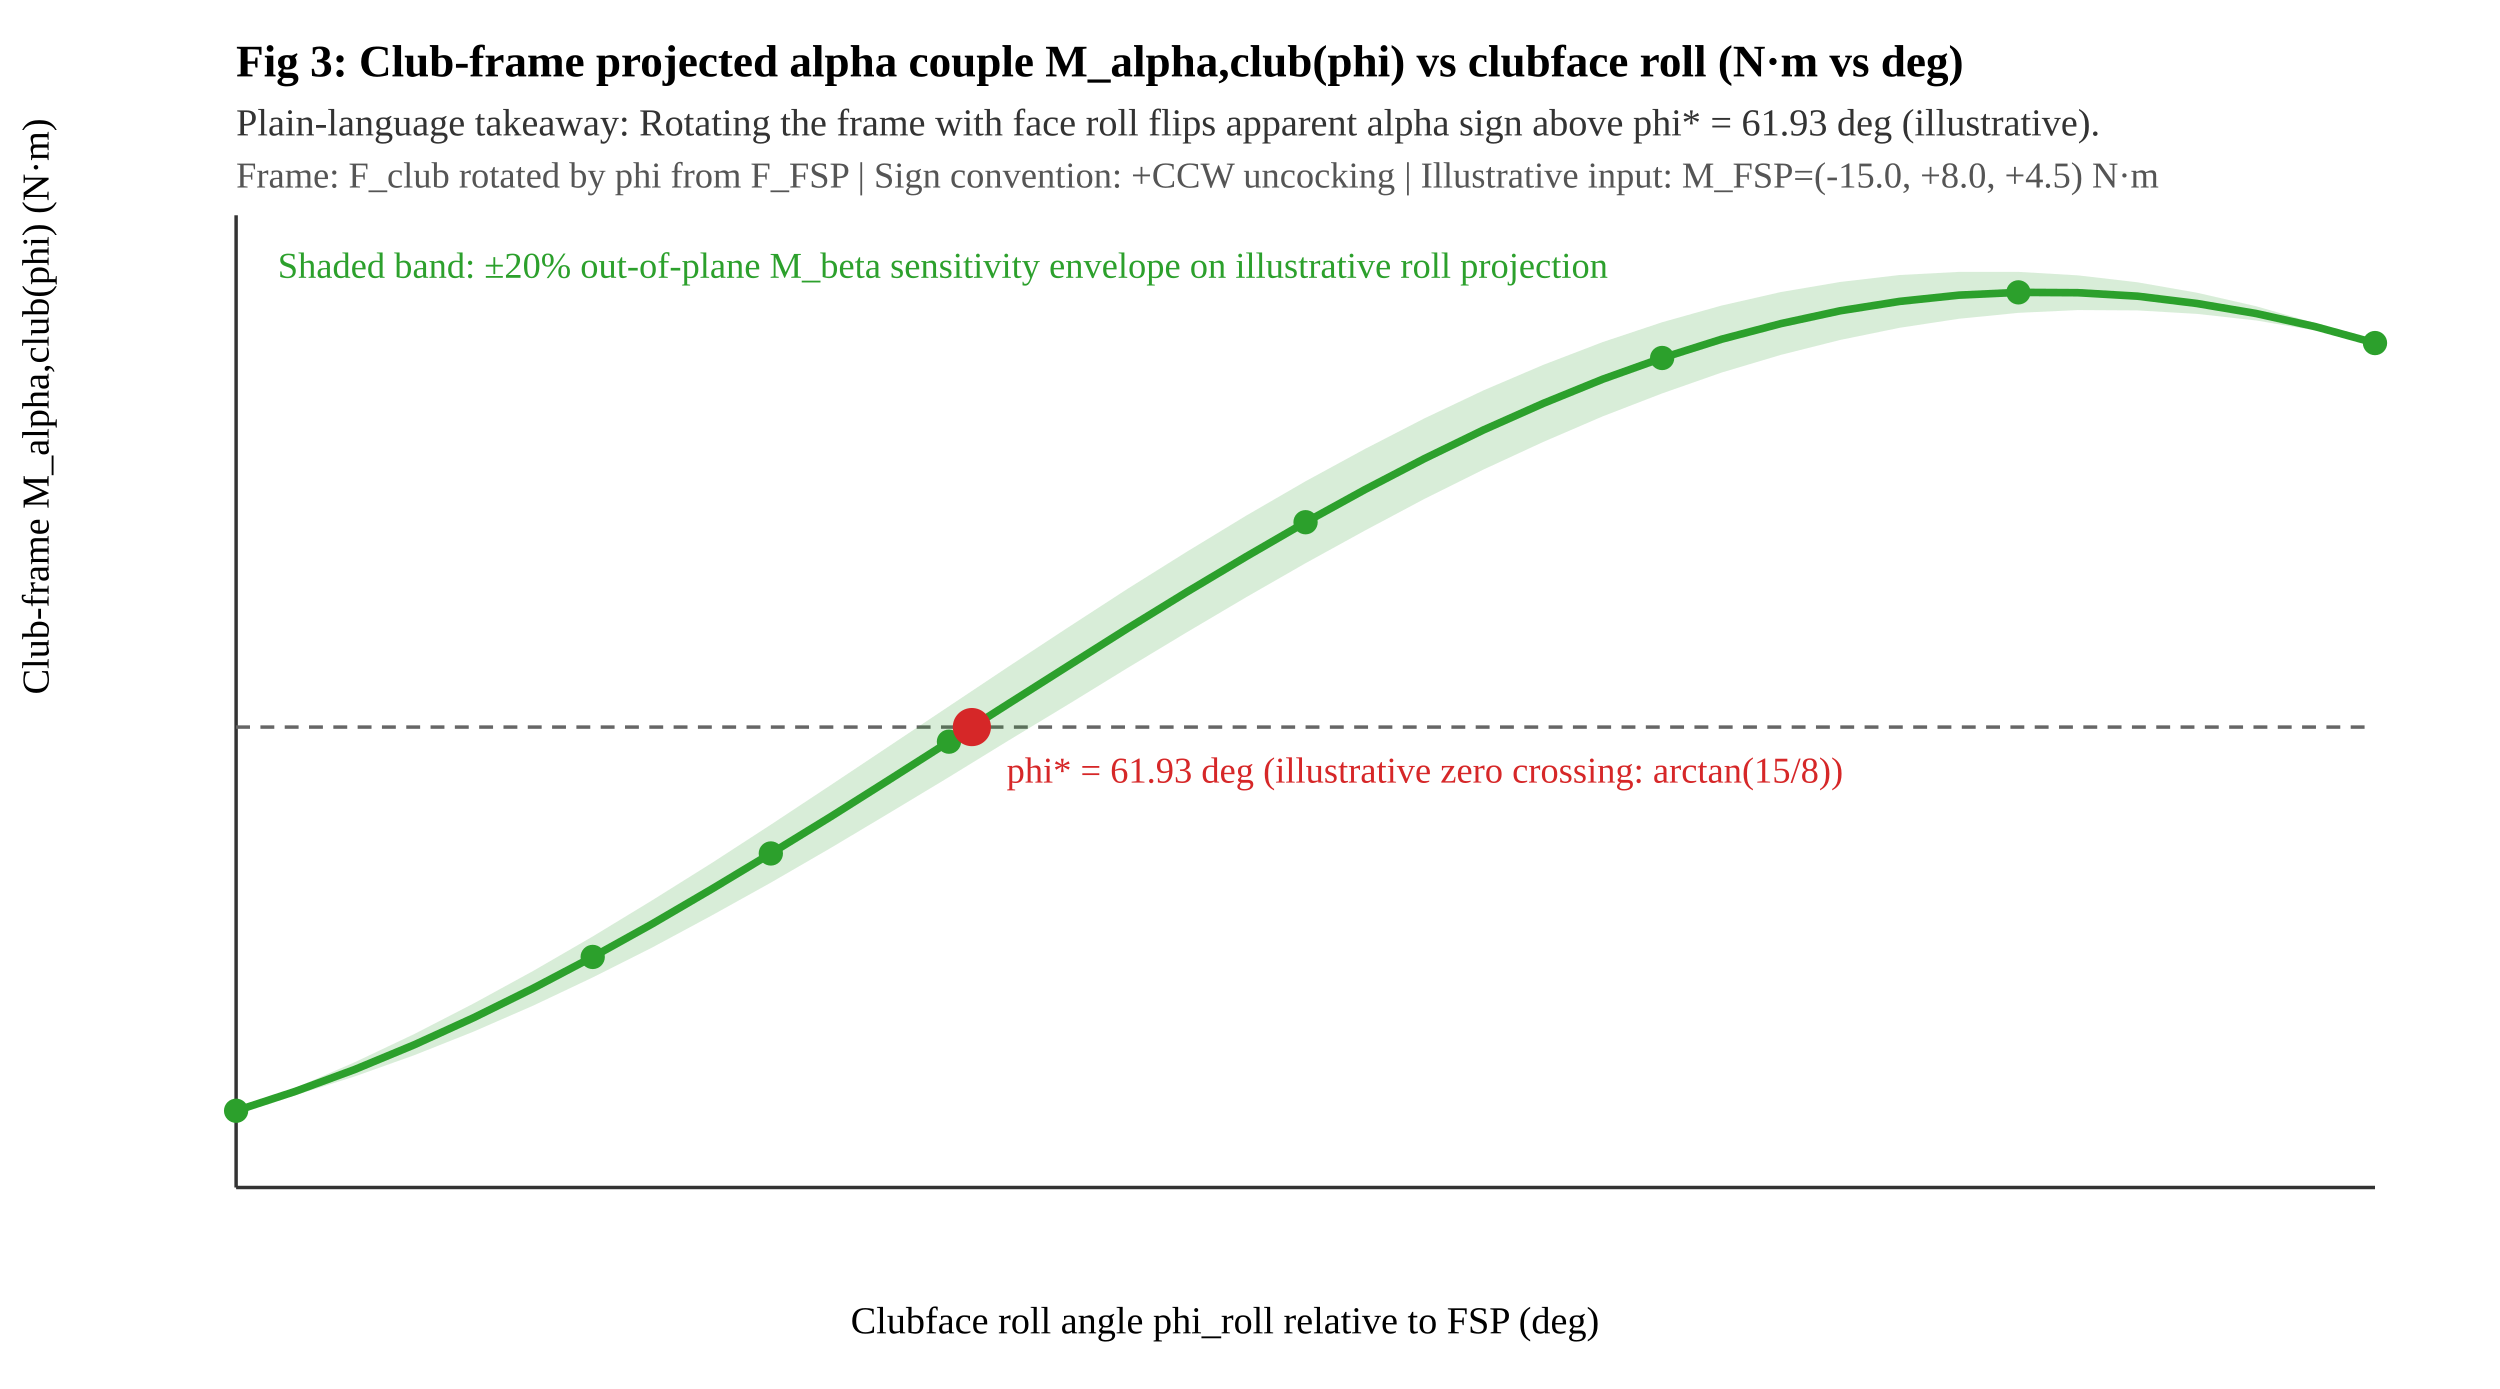
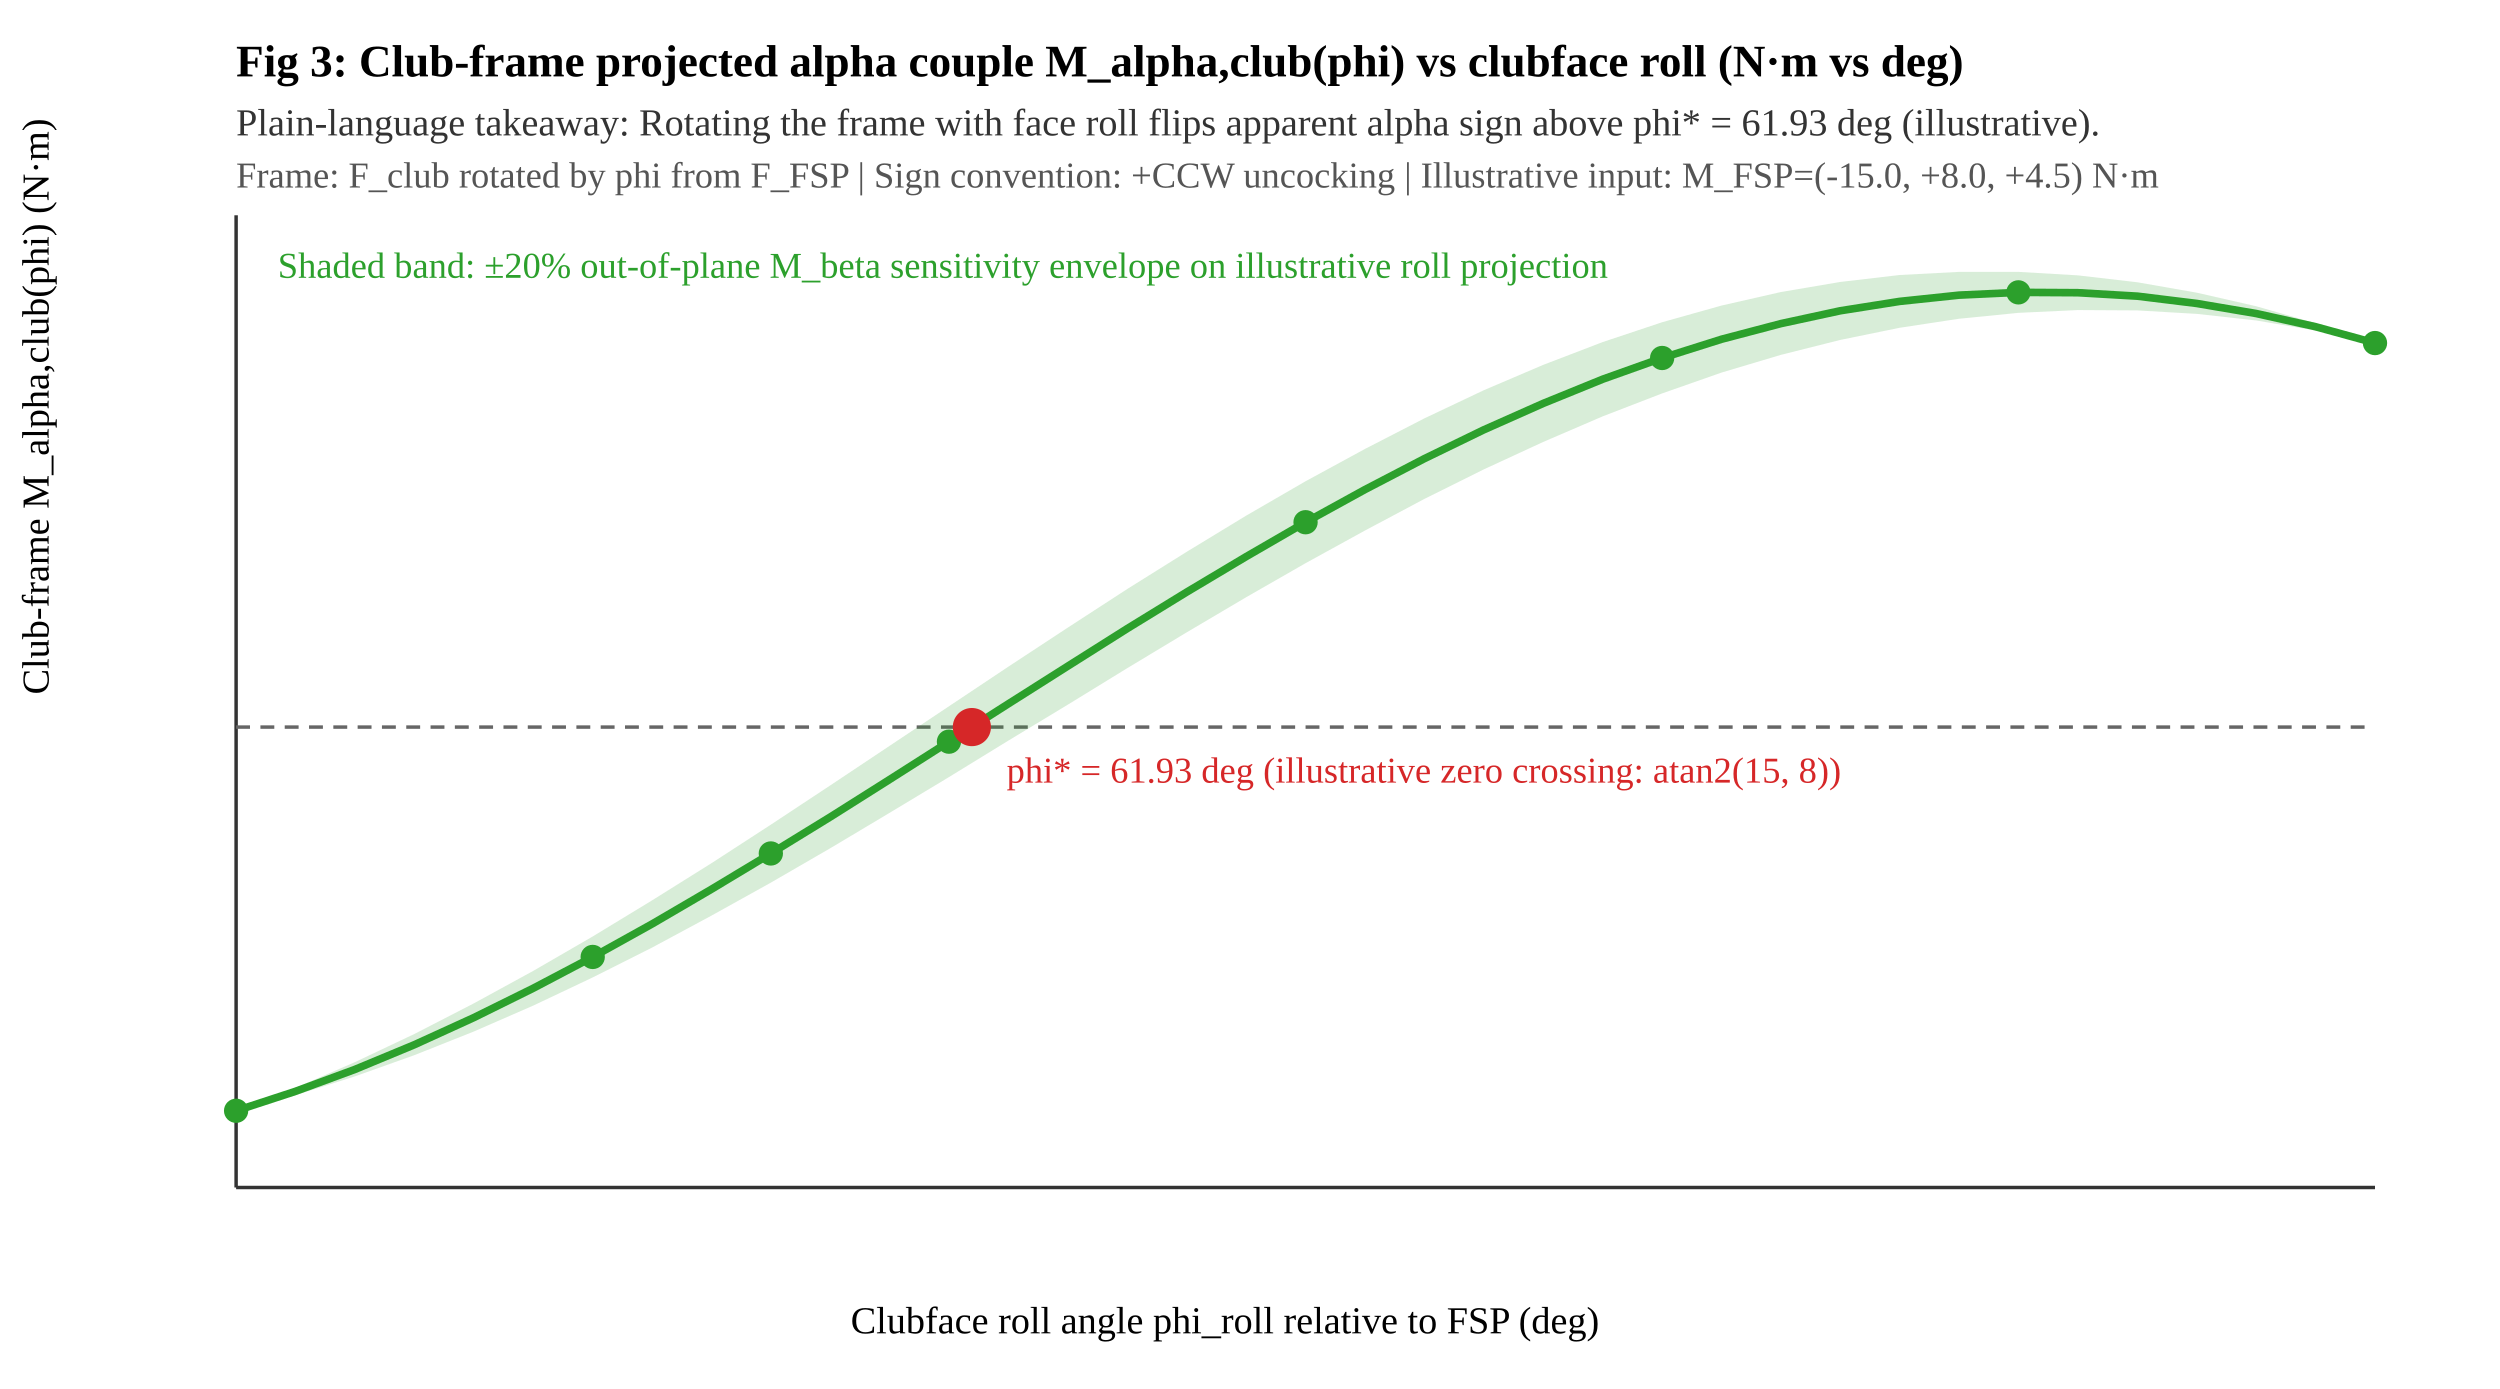
<svg xmlns="http://www.w3.org/2000/svg" width="720" height="400" viewBox="0 0 720 400" role="img">
  <text x="68" y="22" font-size="13" font-weight="bold">Fig 3: Club-frame projected alpha couple M_alpha,club(phi) vs clubface roll (N·m vs deg)</text>
  <text x="68" y="39" font-size="11" fill="#333">Plain-language takeaway: Rotating the frame with face roll flips apparent alpha sign above phi* = 61.93 deg (illustrative).</text>
  <text x="68" y="54" font-size="10.5" fill="#555">Frame: F_club rotated by phi from F_FSP | Sign convention: +CCW uncocking | Illustrative input: M_FSP=(-15.0, +8.0, +4.5) N·m</text>
  <line x1="68" y1="342" x2="684" y2="342" stroke="#333" />
  <line x1="68" y1="62" x2="68" y2="342" stroke="#333" />
  <line x1="68" y1="209.4" x2="684" y2="209.4" stroke="#666" stroke-dasharray="4 3" />
  <polygon points="68.0,319.9 85.1,313.3 102.2,305.9 119.3,297.8 136.4,289.0 153.6,279.6 170.7,269.7 187.8,259.3 204.9,248.6 222.0,237.5 239.1,226.2 256.2,214.8 273.3,203.4 290.4,192.0 307.6,180.7 324.7,169.6 341.8,158.9 358.9,148.5 376.0,138.6 393.1,129.3 410.2,120.5 427.3,112.4 444.4,105.1 461.6,98.5 478.7,92.8 495.8,88.0 512.9,84.1 530.0,81.2 547.1,79.2 564.2,78.3 581.3,78.3 598.4,79.3 615.6,81.3 632.7,84.3 649.8,88.2 666.9,93.1 684.0,98.8 684.0,98.8 666.9,95.2 649.8,92.3 632.7,90.4 615.6,89.4 598.4,89.3 581.3,90.1 564.2,91.8 547.1,94.4 530.0,97.9 512.9,102.2 495.8,107.3 478.7,113.3 461.6,119.9 444.4,127.3 427.3,135.2 410.2,143.7 393.1,152.8 376.0,162.2 358.9,172.0 341.8,182.1 324.7,192.4 307.6,202.9 290.4,213.3 273.3,223.8 256.2,234.1 239.1,244.3 222.0,254.2 204.9,263.7 187.8,272.9 170.7,281.5 153.6,289.6 136.4,297.1 119.3,303.9 102.2,310.0 85.1,315.4 68.0,319.9" fill="#2ca02c" fill-opacity="0.18" stroke="none" />
  <polyline fill="none" stroke="#2ca02c" stroke-width="2.2" points="68.0,319.9 85.1,314.3 102.2,308.0 119.3,300.9 136.4,293.1 153.6,284.6 170.7,275.6 187.8,266.1 204.9,256.1 222.0,245.8 239.1,235.3 256.2,224.5 273.3,213.6 290.4,202.7 307.6,191.8 324.7,181.0 341.8,170.5 358.9,160.3 376.0,150.4 393.1,141.0 410.2,132.1 427.3,123.8 444.4,116.2 461.6,109.2 478.7,103.1 495.8,97.7 512.9,93.2 530.0,89.5 547.1,86.8 564.2,85.0 581.3,84.2 598.4,84.3 615.6,85.3 632.7,87.4 649.8,90.3 666.9,94.1 684.0,98.8" />
  <circle cx="68.0" cy="319.9" r="3.5" fill="#2ca02c" />
  <circle cx="170.7" cy="275.6" r="3.5" fill="#2ca02c" />
  <circle cx="222.0" cy="245.8" r="3.5" fill="#2ca02c" />
  <circle cx="273.3" cy="213.6" r="3.5" fill="#2ca02c" />
  <circle cx="376.0" cy="150.4" r="3.5" fill="#2ca02c" />
  <circle cx="478.7" cy="103.1" r="3.5" fill="#2ca02c" />
  <circle cx="581.3" cy="84.2" r="3.5" fill="#2ca02c" />
  <circle cx="684.0" cy="98.8" r="3.5" fill="#2ca02c" />
  <circle cx="279.9" cy="209.4" r="5.5" fill="#d62728" />
-   <text x="289.9" y="225.4" font-size="10.5" fill="#d62728">phi* = 61.93 deg (illustrative zero crossing: arctan(15/8))</text>
+   <text x="289.9" y="225.4" font-size="10.5" fill="#d62728">phi* = 61.93 deg (illustrative zero crossing: atan2(15, 8))</text>
  <text x="80" y="80" font-size="10.5" fill="#2ca02c">Shaded band: ±20% out-of-plane M_beta sensitivity envelope on illustrative roll projection</text>
  <text x="245" y="384" font-size="11">Clubface roll angle phi_roll relative to FSP (deg)</text>
  <text x="14" y="200" font-size="11" transform="rotate(-90 14,200)">Club-frame M_alpha,club(phi) (N·m)</text>
</svg>
